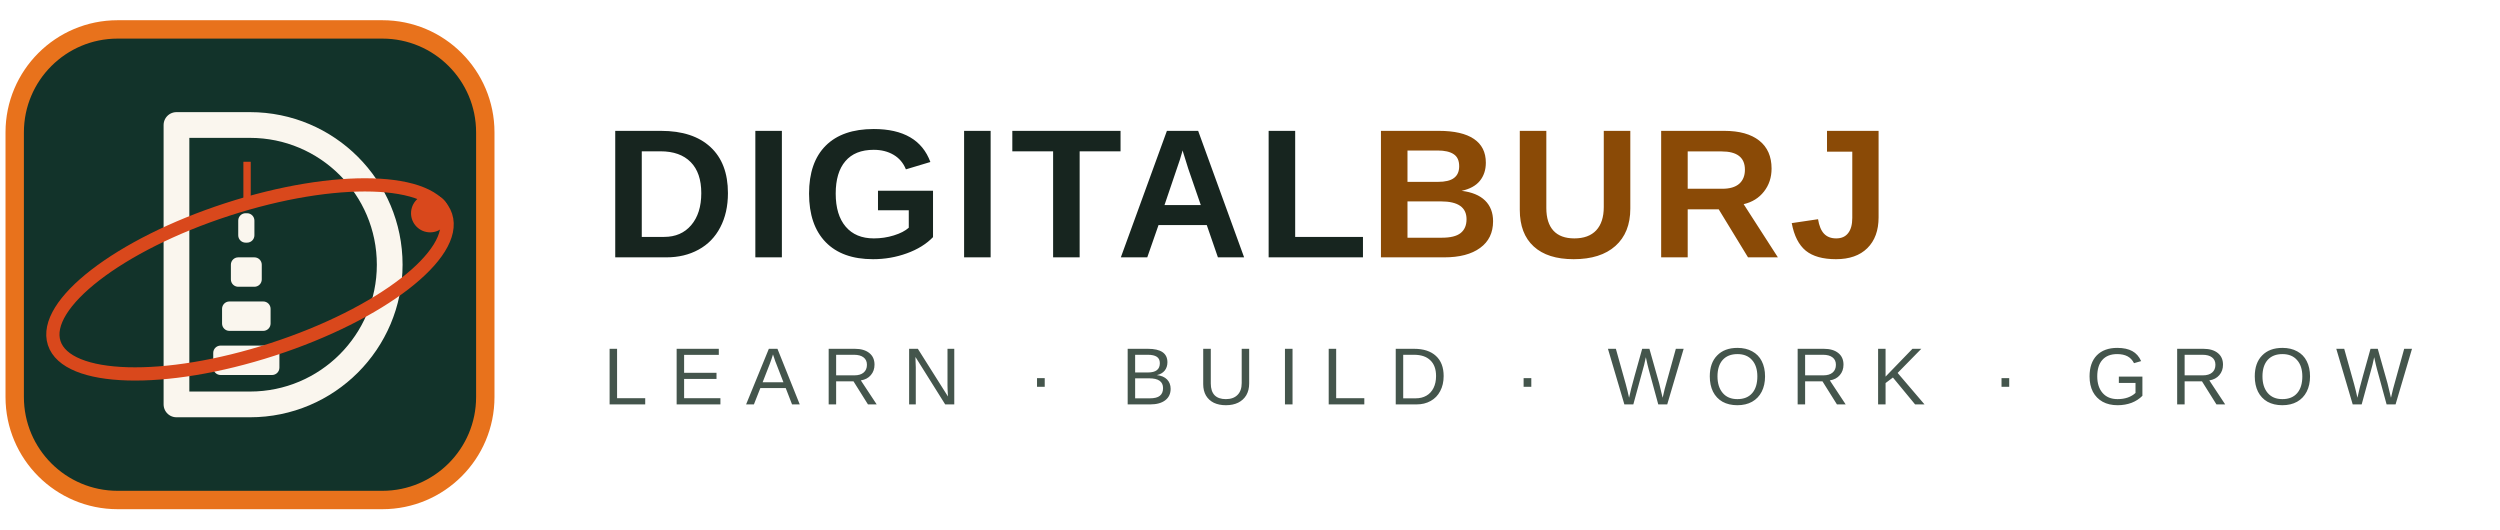
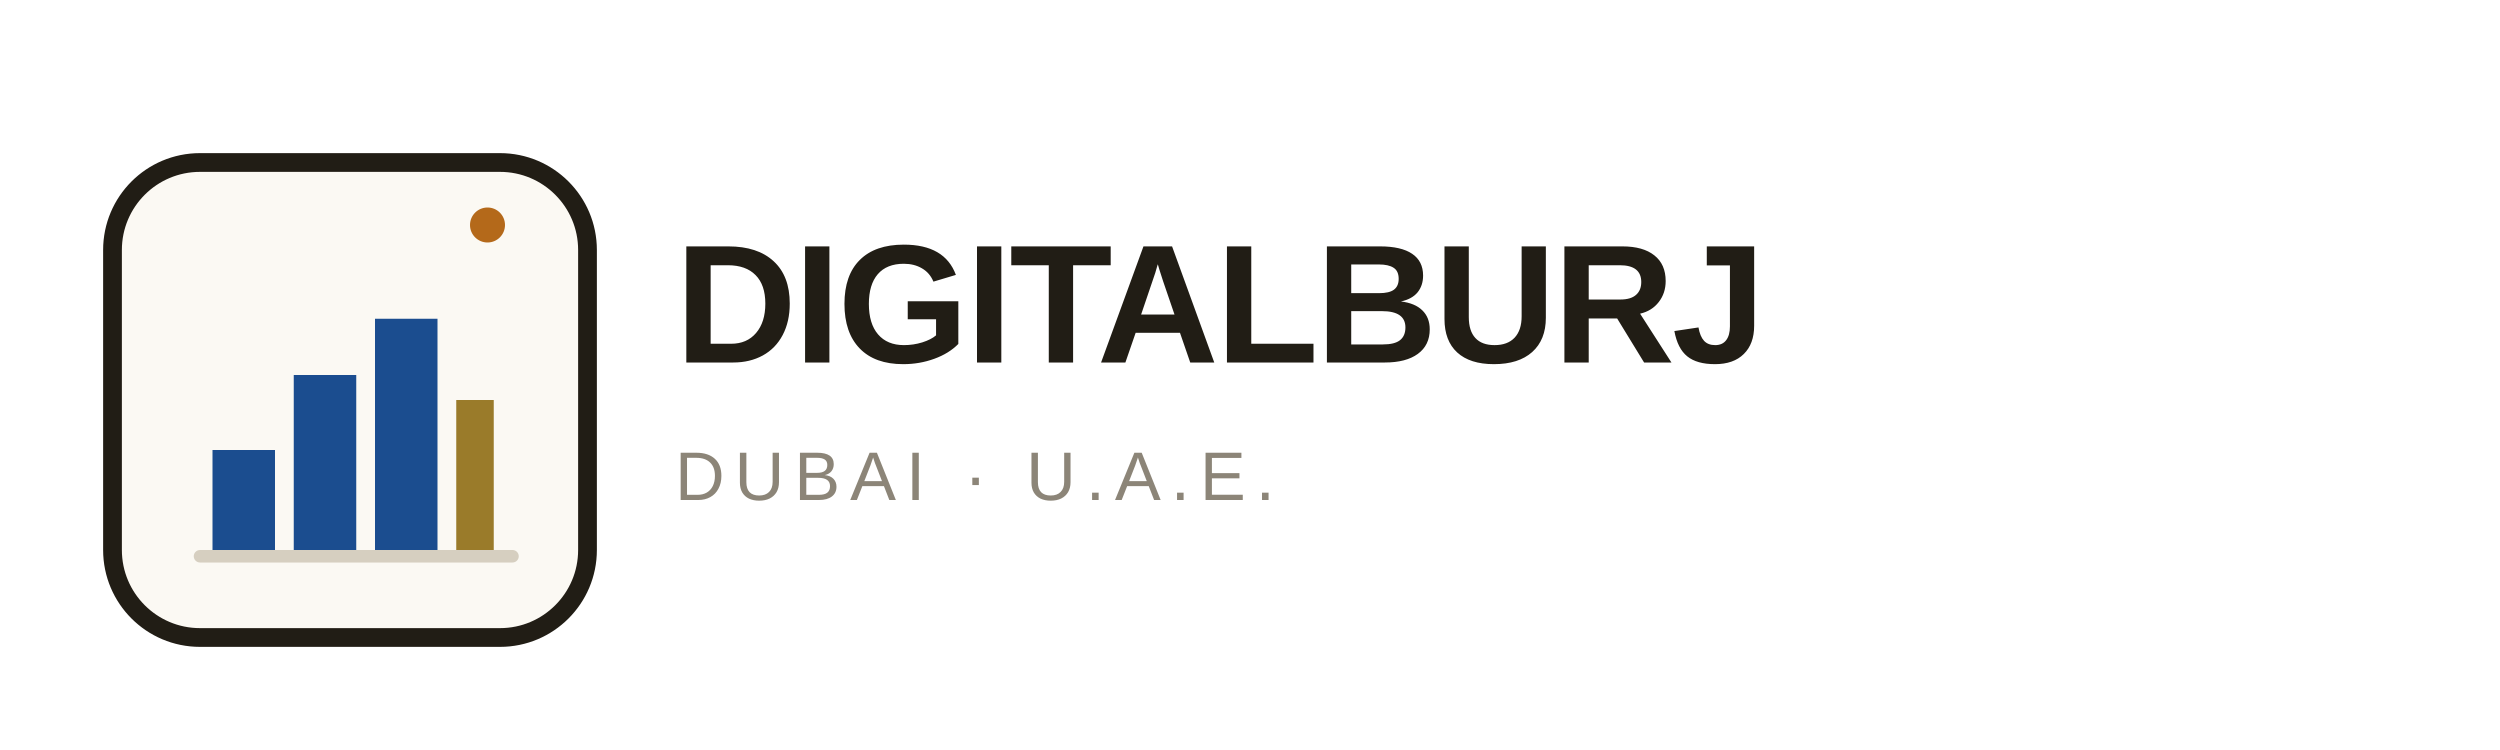
- <svg xmlns="http://www.w3.org/2000/svg" viewBox="0 0 340 72" fill="none">
-   <rect x="2" y="4" width="64" height="64" rx="14" fill="#12332A" />
-   <rect x="2" y="4" width="64" height="64" rx="14" stroke="#E8721C" stroke-width="2.5" />
-   <path d="M24 17 H34 A17 17 0 0 1 34 55 H24 Z" stroke="#FAF6EE" stroke-width="3.5" fill="none" stroke-linejoin="round" />
-   <rect x="29" y="47" width="9" height="4" rx="1" fill="#FAF6EE" />
-   <rect x="30.2" y="41" width="6.6" height="4" rx="1" fill="#FAF6EE" />
-   <rect x="31.4" y="35" width="4.2" height="4" rx="1" fill="#FAF6EE" />
-   <rect x="32.4" y="29" width="2.2" height="4" rx="1" fill="#FAF6EE" />
-   <rect x="33.1" y="22" width="1" height="6" fill="#D9481C" />
-   <ellipse cx="34" cy="38" rx="28" ry="10" stroke="#D9481C" stroke-width="1.8" transform="rotate(-18 34 38)" />
-   <circle cx="58.5" cy="29" r="2.6" fill="#D9481C" />
-   <text x="82" y="35" font-family="Sora, Arial, sans-serif" font-weight="800" font-size="25" letter-spacing="1" fill="#17251F">DIGITAL<tspan fill="#8A4A06">BURJ</tspan>
-   </text>
-   <text x="82" y="55" font-family="Arial, sans-serif" font-size="11" letter-spacing="3" fill="#44554C">LEARN · BUILD · WORK · GROW</text>
+ <svg xmlns="http://www.w3.org/2000/svg" viewBox="0 0 400 120" width="400" height="120" fill="none">
+   <g transform="translate(16, 24)">
+     <rect x="2" y="2" width="76" height="76" rx="14" fill="#FBF9F3" stroke="#211D15" stroke-width="3" />
+     <rect x="18" y="48" width="10" height="17" fill="#1B4D8F" />
+     <rect x="31" y="36" width="10" height="29" fill="#1B4D8F" />
+     <rect x="44" y="27" width="10" height="38" fill="#1B4D8F" />
+     <rect x="57" y="40" width="6" height="25" fill="#9A7B2A" />
+     <path d="M16 65 H66" stroke="#D6CFC0" stroke-width="2" stroke-linecap="round" />
+     <circle cx="62" cy="12" r="2.8" fill="#B4691A" />
+   </g>
+   <text x="108" y="58" font-family="'IBM Plex Sans','Helvetica Neue',Arial,sans-serif" font-weight="600" font-size="27" letter-spacing="-0.5" fill="#211D15">DIGITALBURJ</text>
+   <text x="108" y="80" font-family="'IBM Plex Sans','Helvetica Neue',Arial,sans-serif" font-weight="500" font-size="11" letter-spacing="1.6" fill="#8C8578">DUBAI · U.A.E.</text>
</svg>
